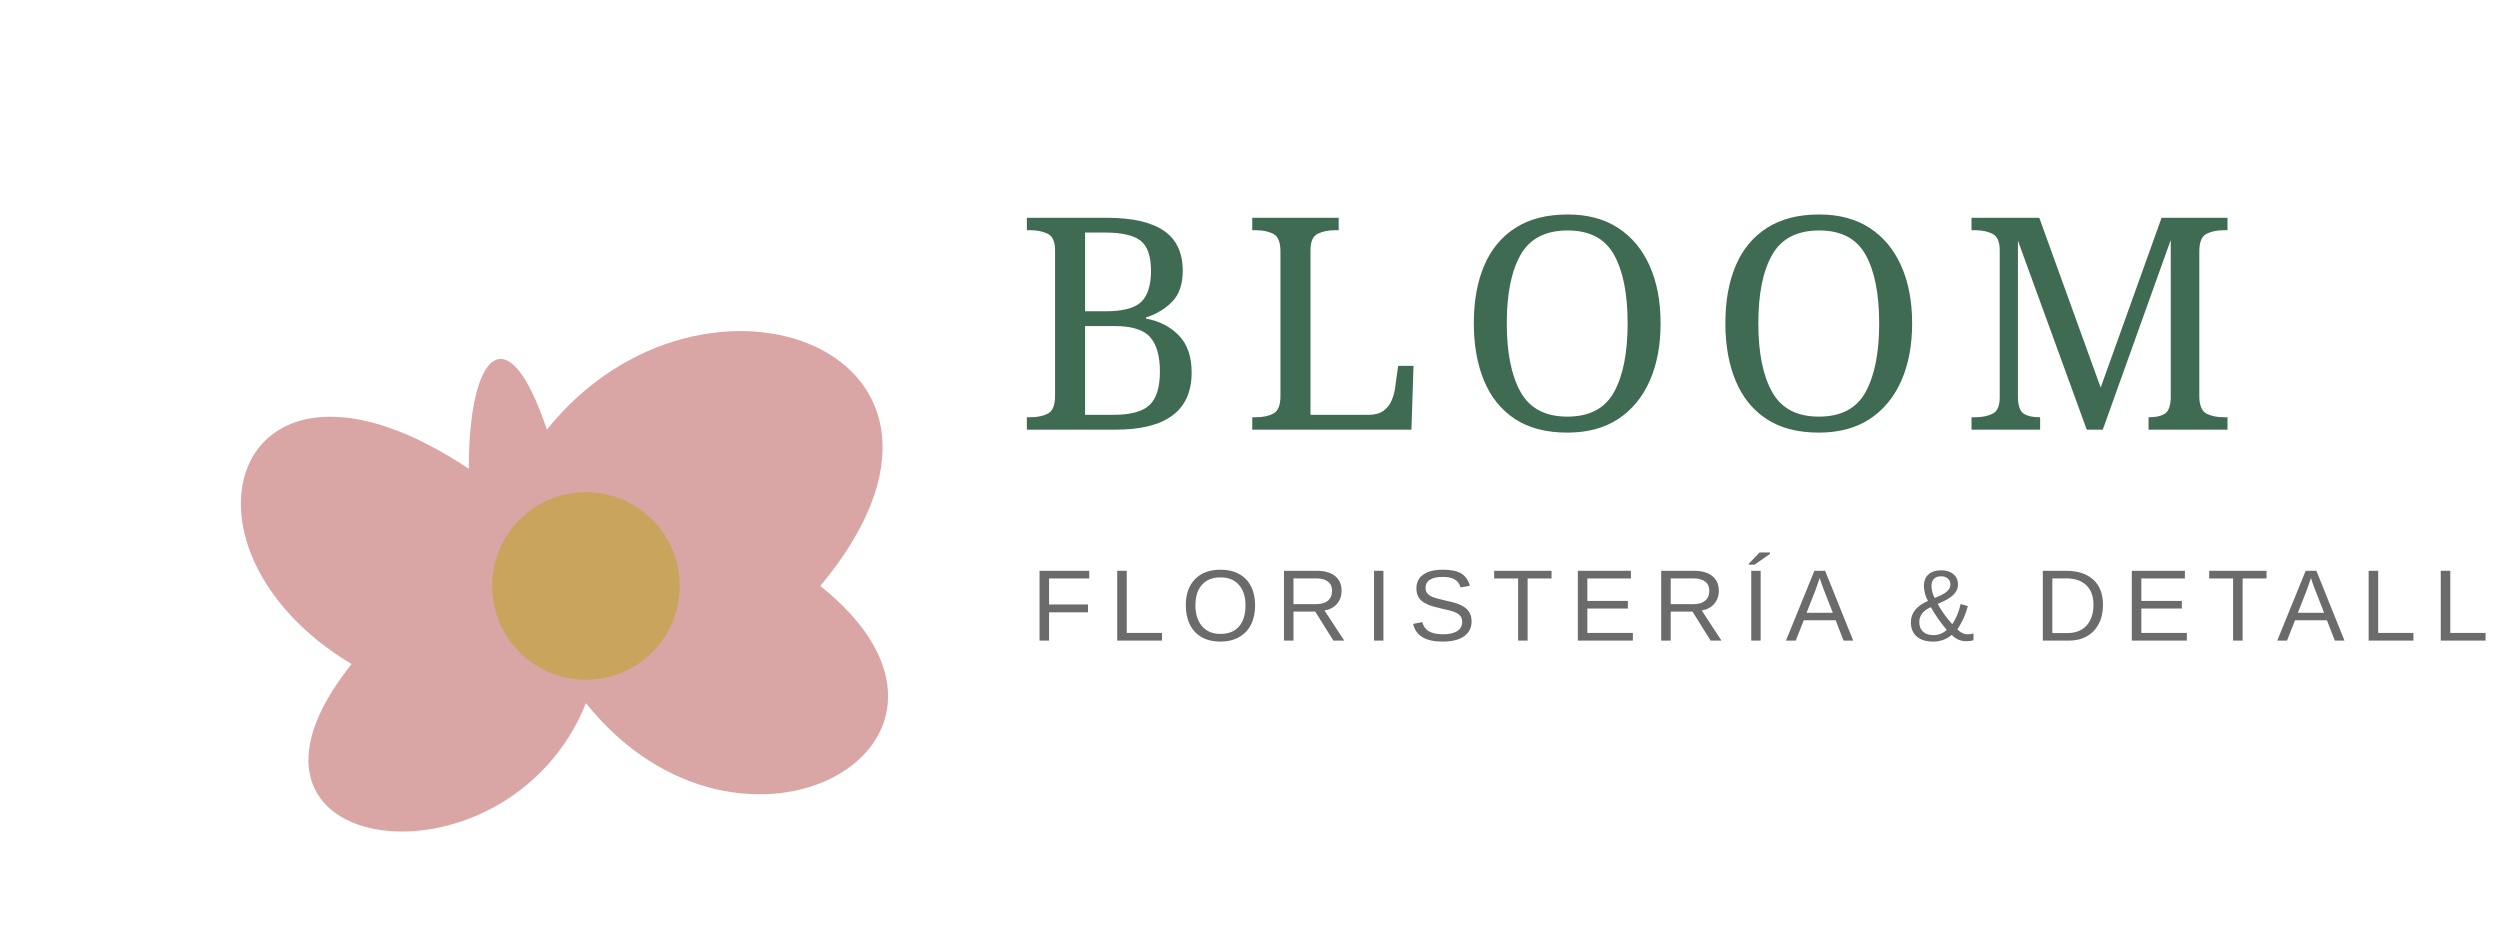
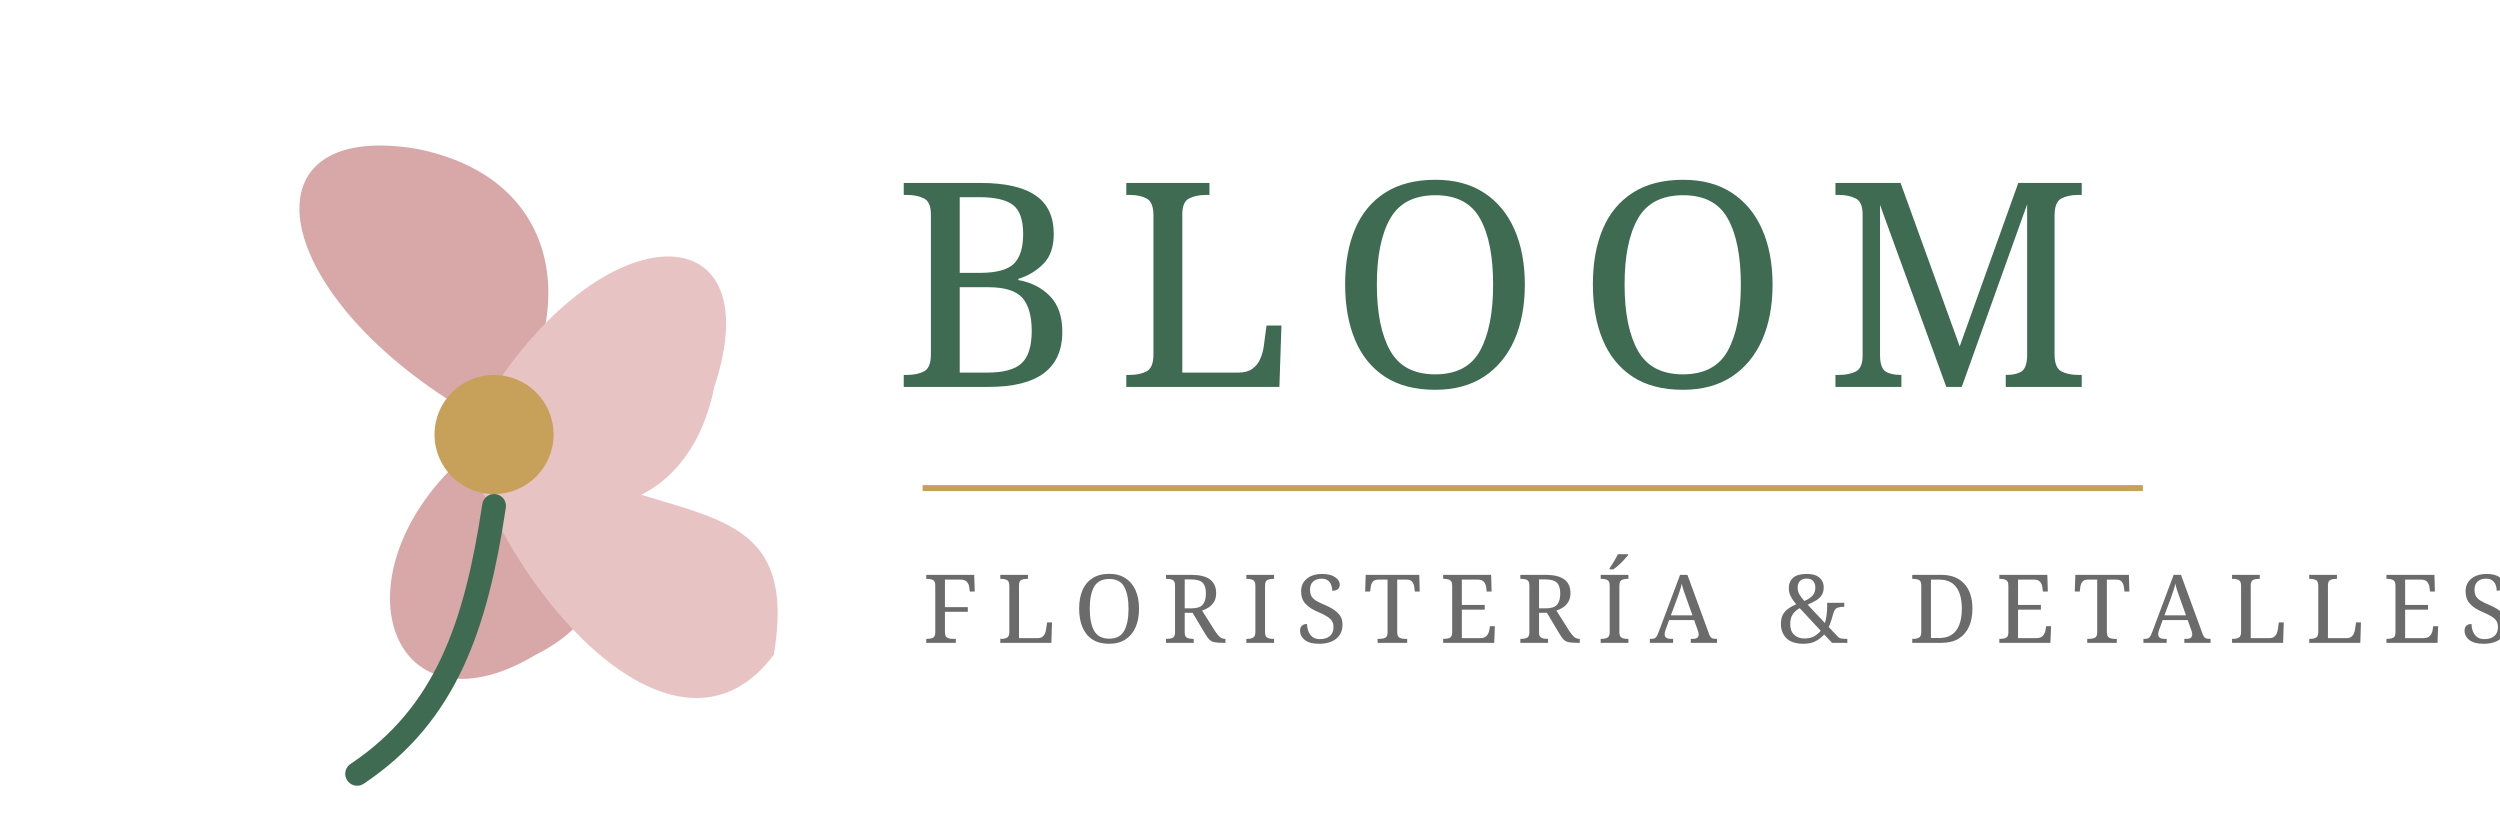
- <svg xmlns="http://www.w3.org/2000/svg" width="320" height="120" viewBox="0 0 320 120" fill="none">
-   <g transform="translate(20,20)">
-     <path d="M40 40 C10 20 0 50 25 65 C5 90 45 95 55 70 C75 95 110 75 85 55 C110 25 70 10 50 35 C45 20 40 25 40 40Z" fill="#D9A5A5" />
-     <circle cx="55" cy="55" r="12" fill="#C9A45C" />
+ <svg xmlns="http://www.w3.org/2000/svg" width="420" height="140" viewBox="0 0 420 140" fill="none">
+   <g transform="translate(25,15)">
+     <path d="M55 55 C20 35 15 5 45 10 C70 15 72 38 60 55Z" fill="#D8A7A7" />
+     <path d="M55 55 C75 20 105 20 95 50 C90 75 65 75 55 60Z" fill="#E8C3C3" />
+     <path d="M55 60 C30 80 40 110 65 95 C85 85 75 65 60 58Z" fill="#D8A7A7" />
+     <path d="M60 58 C85 75 110 65 105 95 C90 115 65 90 55 65Z" fill="#E8C3C3" />
+     <circle cx="58" cy="58" r="10" fill="#C7A05A" />
+     <path d="M58 70 C55 90 50 105 35 115" stroke="#3E6B52" stroke-width="4" stroke-linecap="round" />
  </g>
-   <text x="130" y="55" font-family="Georgia, serif" font-size="38" letter-spacing="4" fill="#3E6B52">
+   <text x="150" y="65" font-family="Georgia, serif" font-size="48" letter-spacing="6" fill="#3E6B52">
BLOOM
</text>
-   <text x="132" y="82" font-family="Arial, sans-serif" font-size="13" letter-spacing="2" fill="#6B6B6B">
+   <line x1="155" y1="82" x2="360" y2="82" stroke="#C7A05A" stroke-width="1" />
+   <text x="155" y="108" font-family="Georgia, serif" font-size="16" letter-spacing="3" fill="#6B6B6B">
FLORISTERÍA &amp; DETALLES
</text>
</svg>
